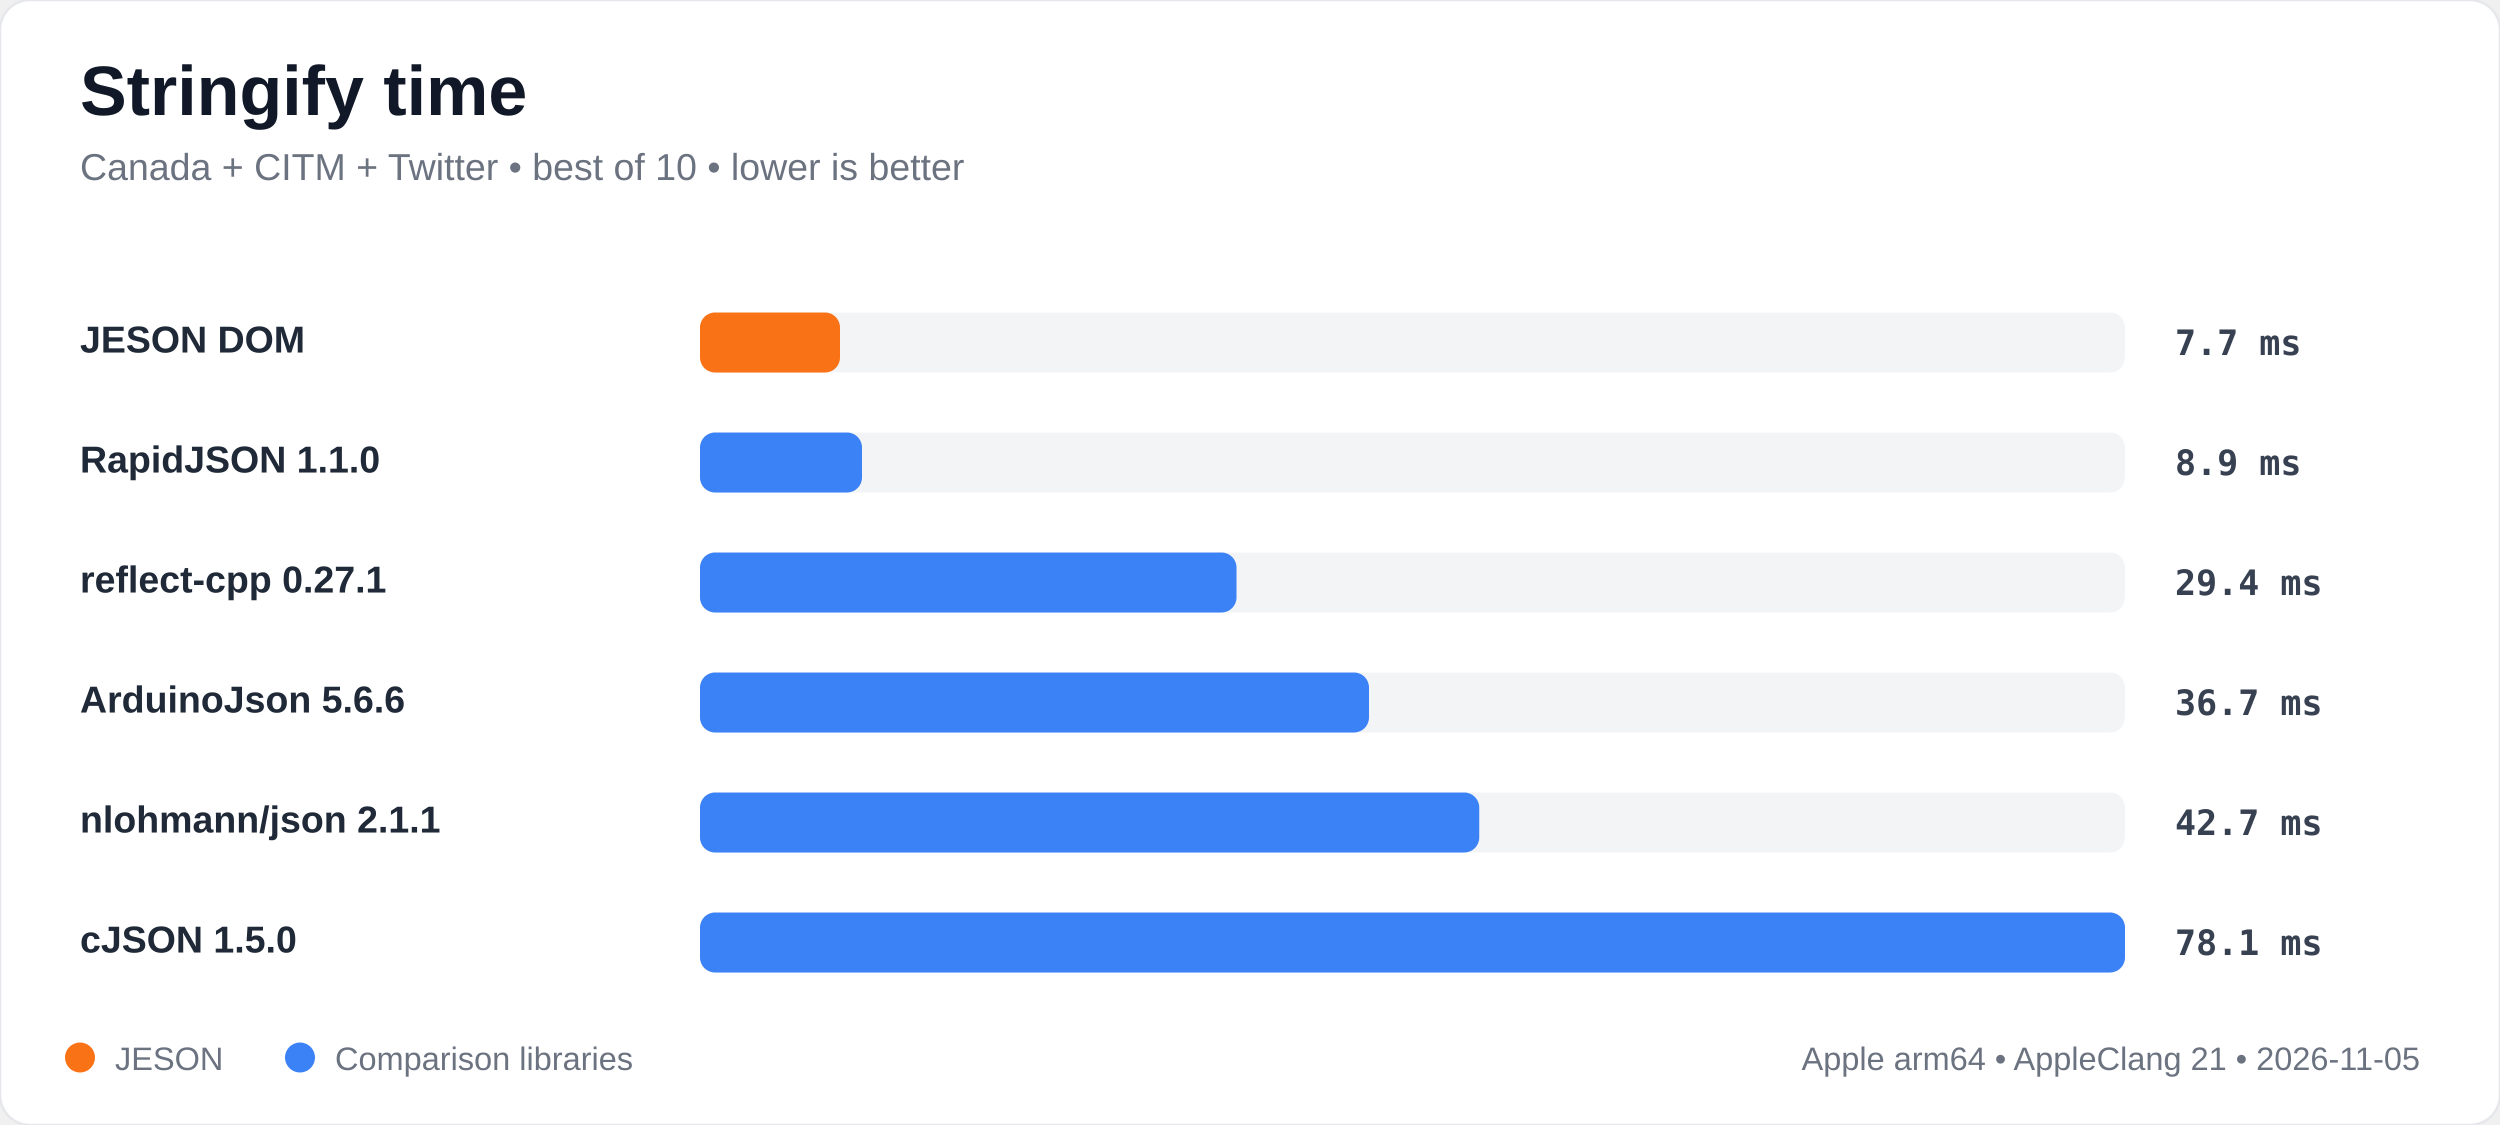
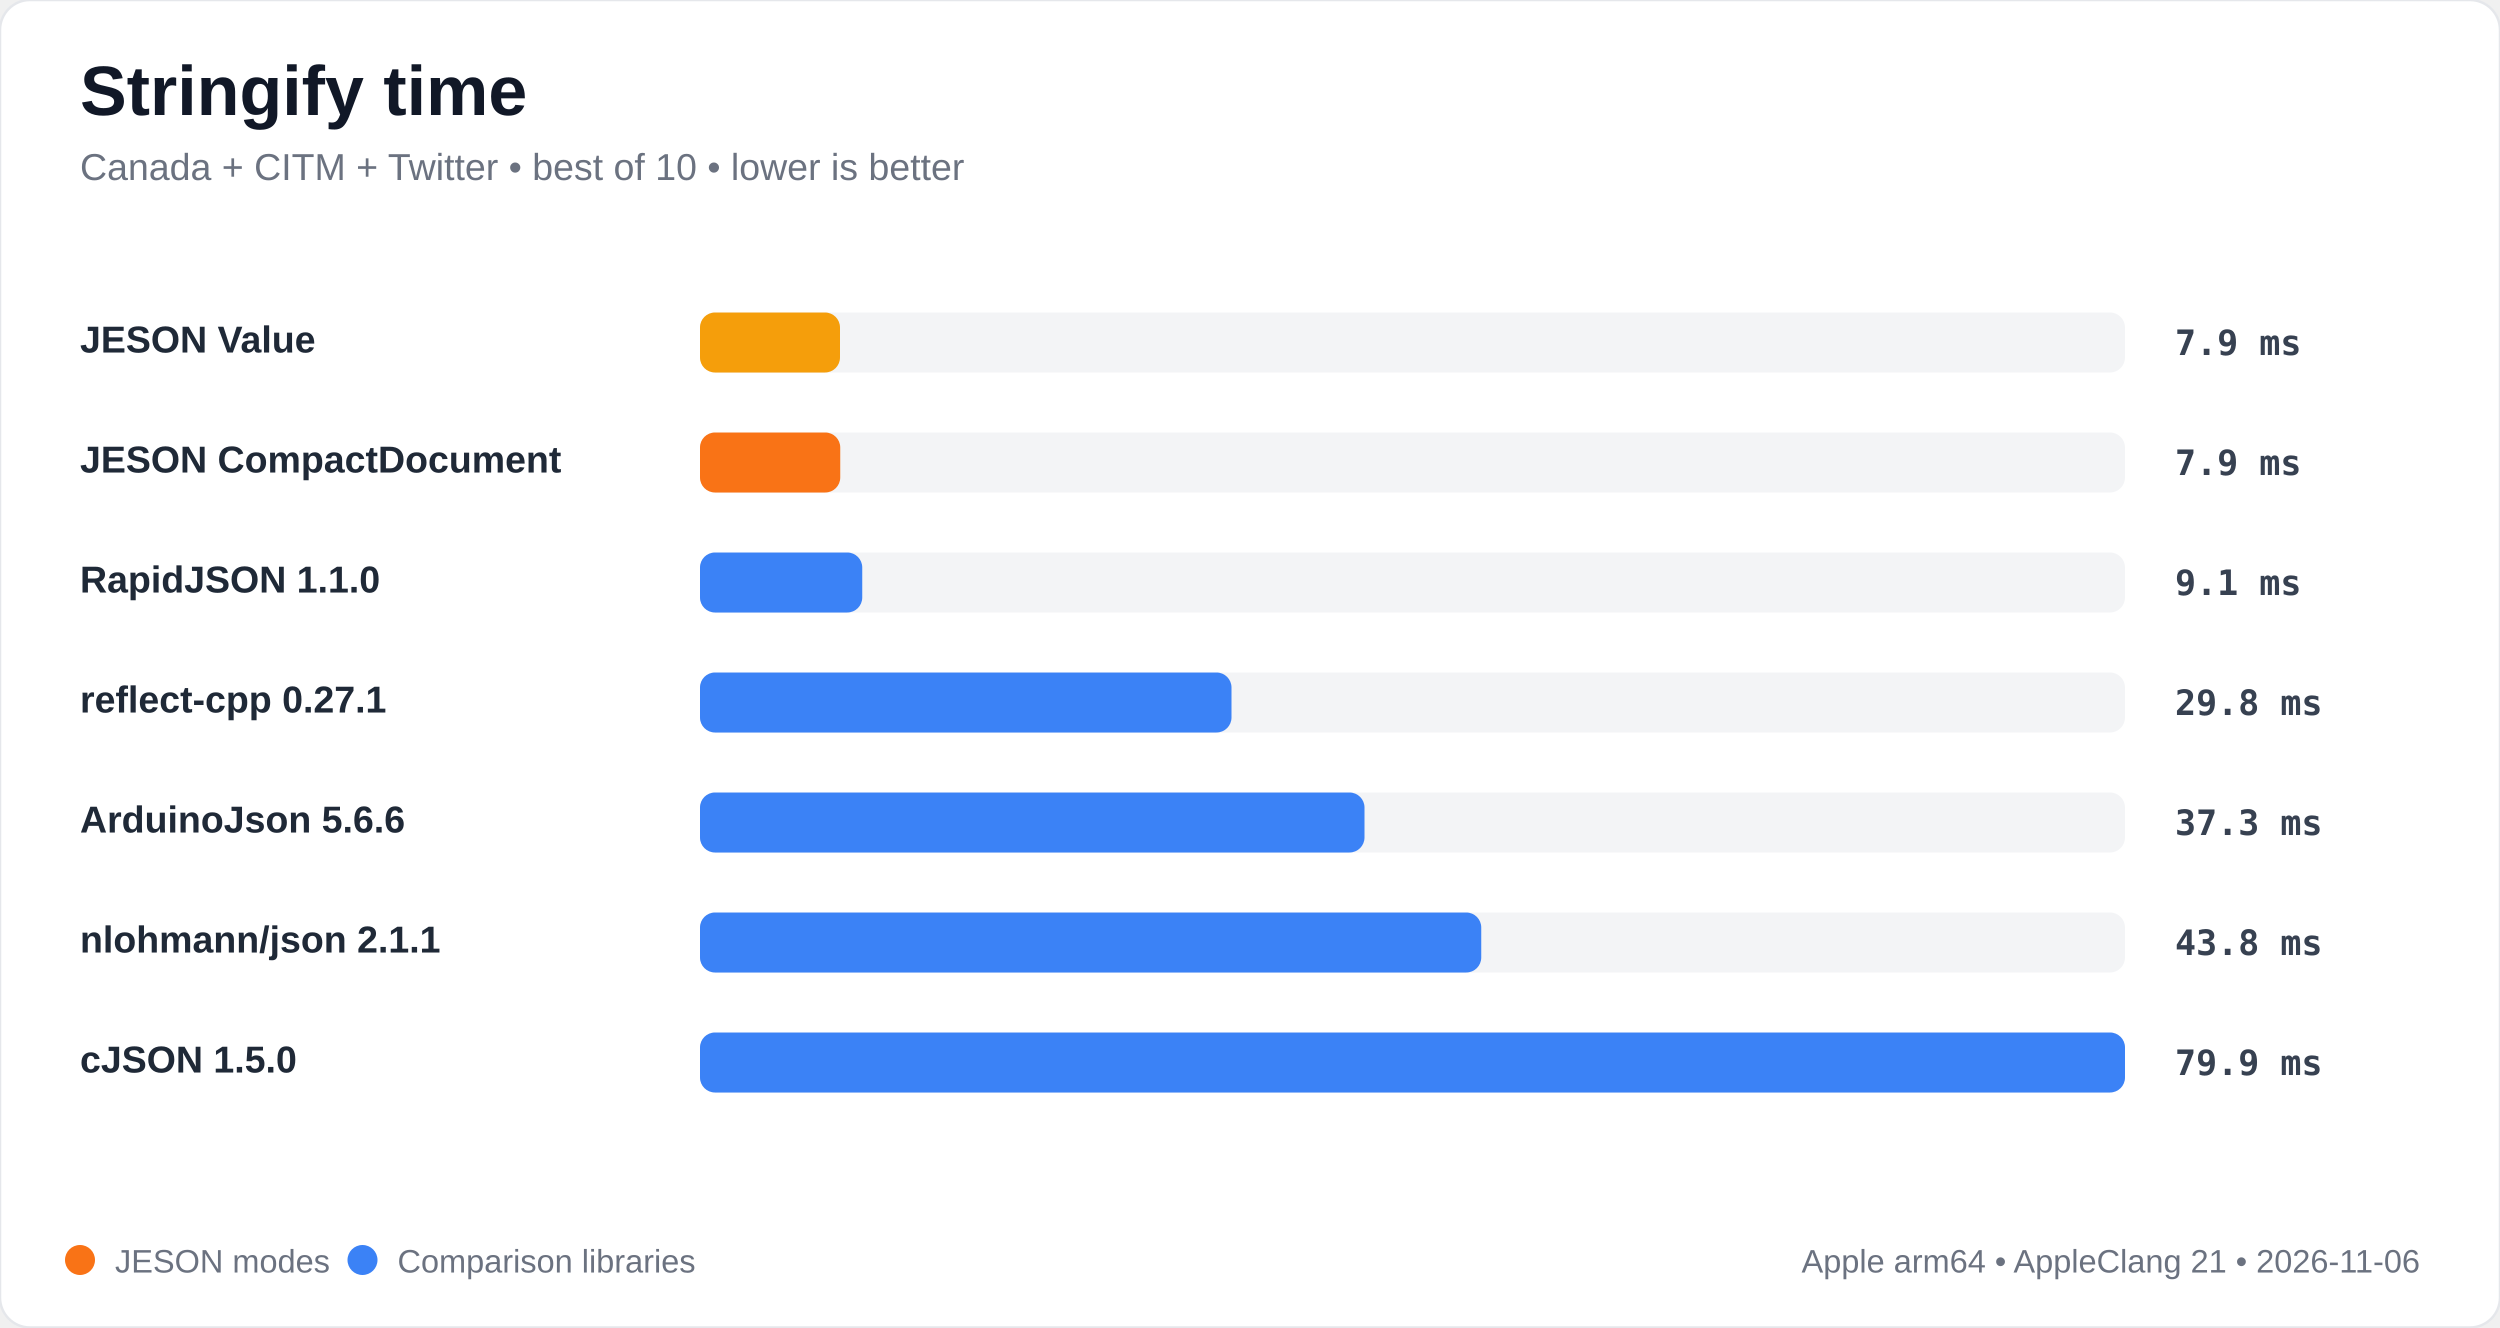
- <svg xmlns="http://www.w3.org/2000/svg" viewBox="0 0 1000 450" role="img">
-   <rect width="1000" height="450" rx="12" fill="#ffffff" stroke="#e5e7eb" />
+ <svg xmlns="http://www.w3.org/2000/svg" viewBox="0 0 1000 531" role="img">
+   <rect width="1000" height="531" rx="12" fill="#ffffff" stroke="#e5e7eb" />
  <text x="32" y="46" font-family="Arial, sans-serif" font-size="28" font-weight="700" fill="#111827">Stringify time</text>
  <text x="32" y="72" font-family="Arial, sans-serif" font-size="15" fill="#6b7280">Canada + CITM + Twitter • best of 10 • lower is better</text>
-   <text x="32" y="141" font-family="Arial, sans-serif" font-size="15" font-weight="600" fill="#1f2937">JESON DOM</text>
+   <text x="32" y="141" font-family="Arial, sans-serif" font-size="15" font-weight="600" fill="#1f2937">JESON Value</text>
  <rect x="280" y="125" width="570" height="24" rx="6" fill="#f3f4f6" />
-   <rect x="280" y="125" width="56.0" height="24" rx="6" fill="#f97316" />
-   <text x="870" y="142" font-family="monospace" font-size="14" font-weight="600" fill="#374151">7.7 ms</text>
-   <text x="32" y="189" font-family="Arial, sans-serif" font-size="15" font-weight="600" fill="#1f2937">RapidJSON 1.1.0</text>
+   <rect x="280" y="125" width="56.0" height="24" rx="6" fill="#f59e0b" />
+   <text x="870" y="142" font-family="monospace" font-size="14" font-weight="600" fill="#374151">7.9 ms</text>
+   <text x="32" y="189" font-family="Arial, sans-serif" font-size="15" font-weight="600" fill="#1f2937">JESON CompactDocument</text>
  <rect x="280" y="173" width="570" height="24" rx="6" fill="#f3f4f6" />
-   <rect x="280" y="173" width="64.8" height="24" rx="6" fill="#3b82f6" />
-   <text x="870" y="190" font-family="monospace" font-size="14" font-weight="600" fill="#374151">8.9 ms</text>
-   <text x="32" y="237" font-family="Arial, sans-serif" font-size="15" font-weight="600" fill="#1f2937">reflect-cpp 0.27.1</text>
+   <rect x="280" y="173" width="56.1" height="24" rx="6" fill="#f97316" />
+   <text x="870" y="190" font-family="monospace" font-size="14" font-weight="600" fill="#374151">7.9 ms</text>
+   <text x="32" y="237" font-family="Arial, sans-serif" font-size="15" font-weight="600" fill="#1f2937">RapidJSON 1.1.0</text>
  <rect x="280" y="221" width="570" height="24" rx="6" fill="#f3f4f6" />
-   <rect x="280" y="221" width="214.6" height="24" rx="6" fill="#3b82f6" />
-   <text x="870" y="238" font-family="monospace" font-size="14" font-weight="600" fill="#374151">29.4 ms</text>
-   <text x="32" y="285" font-family="Arial, sans-serif" font-size="15" font-weight="600" fill="#1f2937">ArduinoJson 5.6.6</text>
+   <rect x="280" y="221" width="64.9" height="24" rx="6" fill="#3b82f6" />
+   <text x="870" y="238" font-family="monospace" font-size="14" font-weight="600" fill="#374151">9.1 ms</text>
+   <text x="32" y="285" font-family="Arial, sans-serif" font-size="15" font-weight="600" fill="#1f2937">reflect-cpp 0.27.1</text>
  <rect x="280" y="269" width="570" height="24" rx="6" fill="#f3f4f6" />
-   <rect x="280" y="269" width="267.6" height="24" rx="6" fill="#3b82f6" />
-   <text x="870" y="286" font-family="monospace" font-size="14" font-weight="600" fill="#374151">36.7 ms</text>
-   <text x="32" y="333" font-family="Arial, sans-serif" font-size="15" font-weight="600" fill="#1f2937">nlohmann/json 2.1.1</text>
+   <rect x="280" y="269" width="212.6" height="24" rx="6" fill="#3b82f6" />
+   <text x="870" y="286" font-family="monospace" font-size="14" font-weight="600" fill="#374151">29.8 ms</text>
+   <text x="32" y="333" font-family="Arial, sans-serif" font-size="15" font-weight="600" fill="#1f2937">ArduinoJson 5.6.6</text>
  <rect x="280" y="317" width="570" height="24" rx="6" fill="#f3f4f6" />
-   <rect x="280" y="317" width="311.7" height="24" rx="6" fill="#3b82f6" />
-   <text x="870" y="334" font-family="monospace" font-size="14" font-weight="600" fill="#374151">42.7 ms</text>
-   <text x="32" y="381" font-family="Arial, sans-serif" font-size="15" font-weight="600" fill="#1f2937">cJSON 1.5.0</text>
+   <rect x="280" y="317" width="265.8" height="24" rx="6" fill="#3b82f6" />
+   <text x="870" y="334" font-family="monospace" font-size="14" font-weight="600" fill="#374151">37.3 ms</text>
+   <text x="32" y="381" font-family="Arial, sans-serif" font-size="15" font-weight="600" fill="#1f2937">nlohmann/json 2.1.1</text>
  <rect x="280" y="365" width="570" height="24" rx="6" fill="#f3f4f6" />
-   <rect x="280" y="365" width="570.0" height="24" rx="6" fill="#3b82f6" />
-   <text x="870" y="382" font-family="monospace" font-size="14" font-weight="600" fill="#374151">78.1 ms</text>
-   <circle cx="32" cy="423" r="6" fill="#f97316" />
-   <text x="46" y="428" font-family="Arial, sans-serif" font-size="13" fill="#6b7280">JESON</text>
-   <circle cx="120" cy="423" r="6" fill="#3b82f6" />
-   <text x="134" y="428" font-family="Arial, sans-serif" font-size="13" fill="#6b7280">Comparison libraries</text>
-   <text x="968" y="428" text-anchor="end" font-family="Arial, sans-serif" font-size="13" fill="#6b7280">Apple arm64 • AppleClang 21 • 2026-11-05</text>
+   <rect x="280" y="365" width="312.5" height="24" rx="6" fill="#3b82f6" />
+   <text x="870" y="382" font-family="monospace" font-size="14" font-weight="600" fill="#374151">43.8 ms</text>
+   <text x="32" y="429" font-family="Arial, sans-serif" font-size="15" font-weight="600" fill="#1f2937">cJSON 1.5.0</text>
+   <rect x="280" y="413" width="570" height="24" rx="6" fill="#f3f4f6" />
+   <rect x="280" y="413" width="570.0" height="24" rx="6" fill="#3b82f6" />
+   <text x="870" y="430" font-family="monospace" font-size="14" font-weight="600" fill="#374151">79.9 ms</text>
+   <circle cx="32" cy="504" r="6" fill="#f97316" />
+   <text x="46" y="509" font-family="Arial, sans-serif" font-size="13" fill="#6b7280">JESON modes</text>
+   <circle cx="145" cy="504" r="6" fill="#3b82f6" />
+   <text x="159" y="509" font-family="Arial, sans-serif" font-size="13" fill="#6b7280">Comparison libraries</text>
+   <text x="968" y="509" text-anchor="end" font-family="Arial, sans-serif" font-size="13" fill="#6b7280">Apple arm64 • AppleClang 21 • 2026-11-06</text>
</svg>
